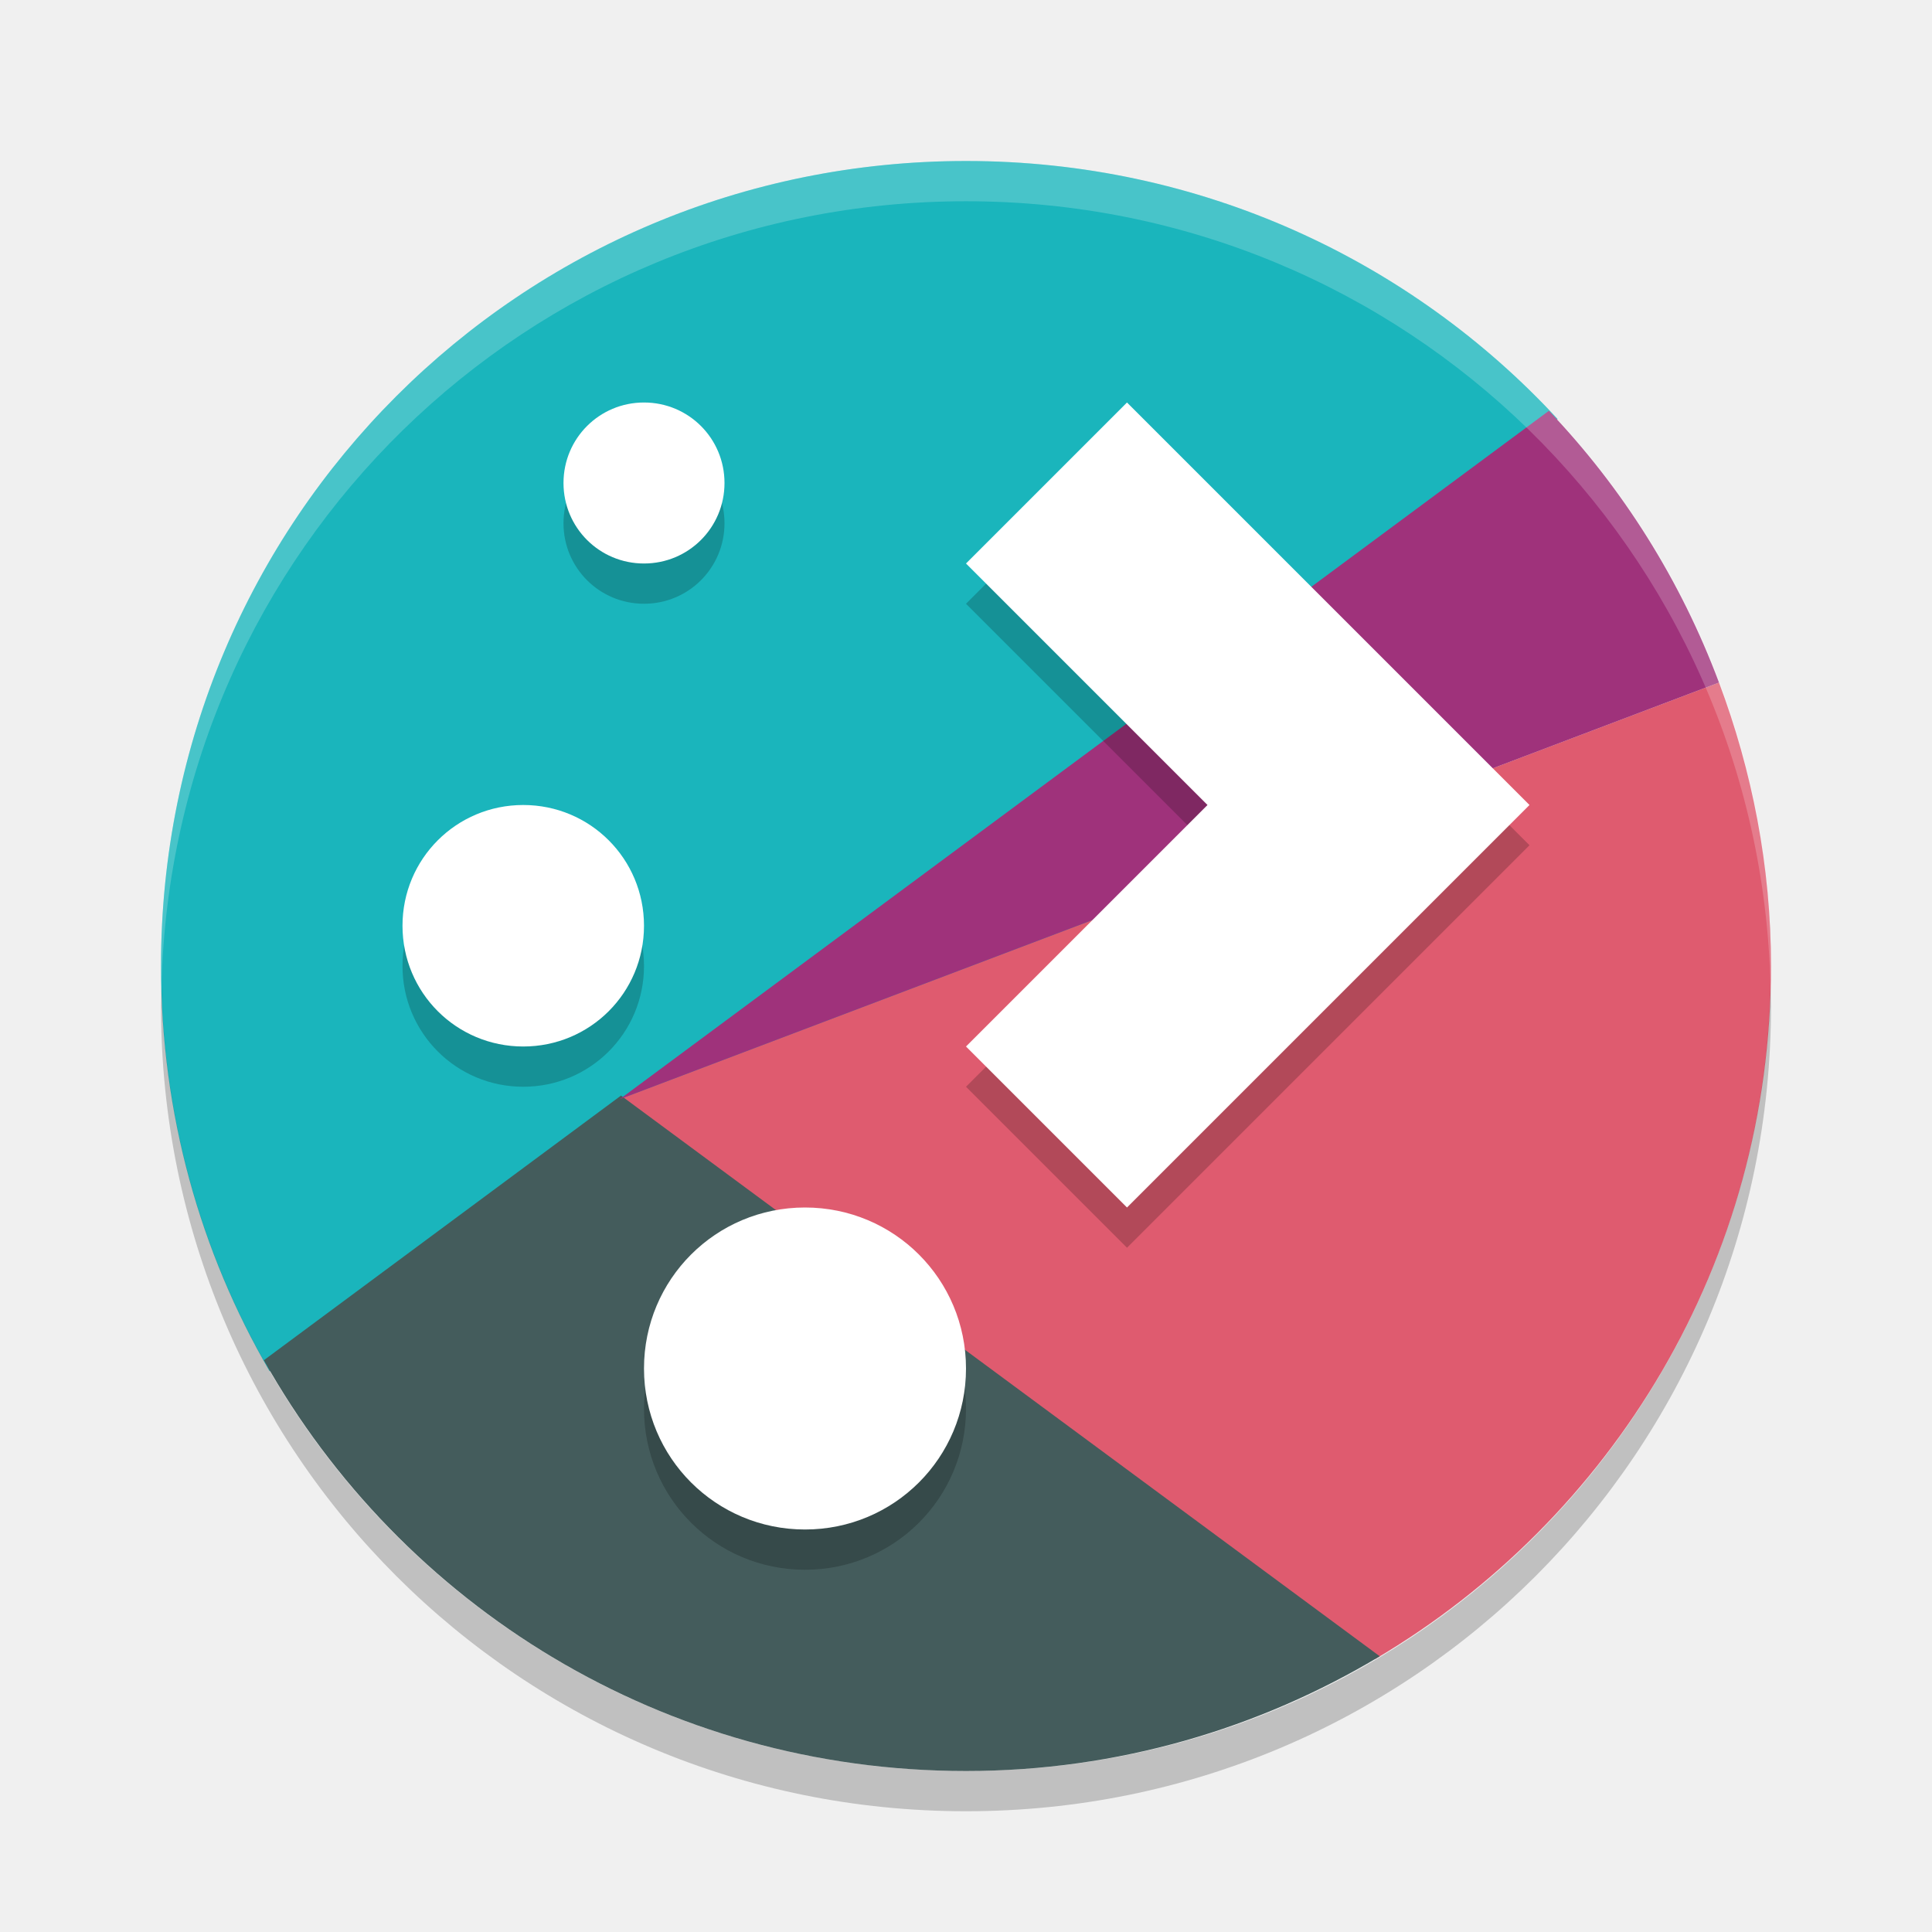
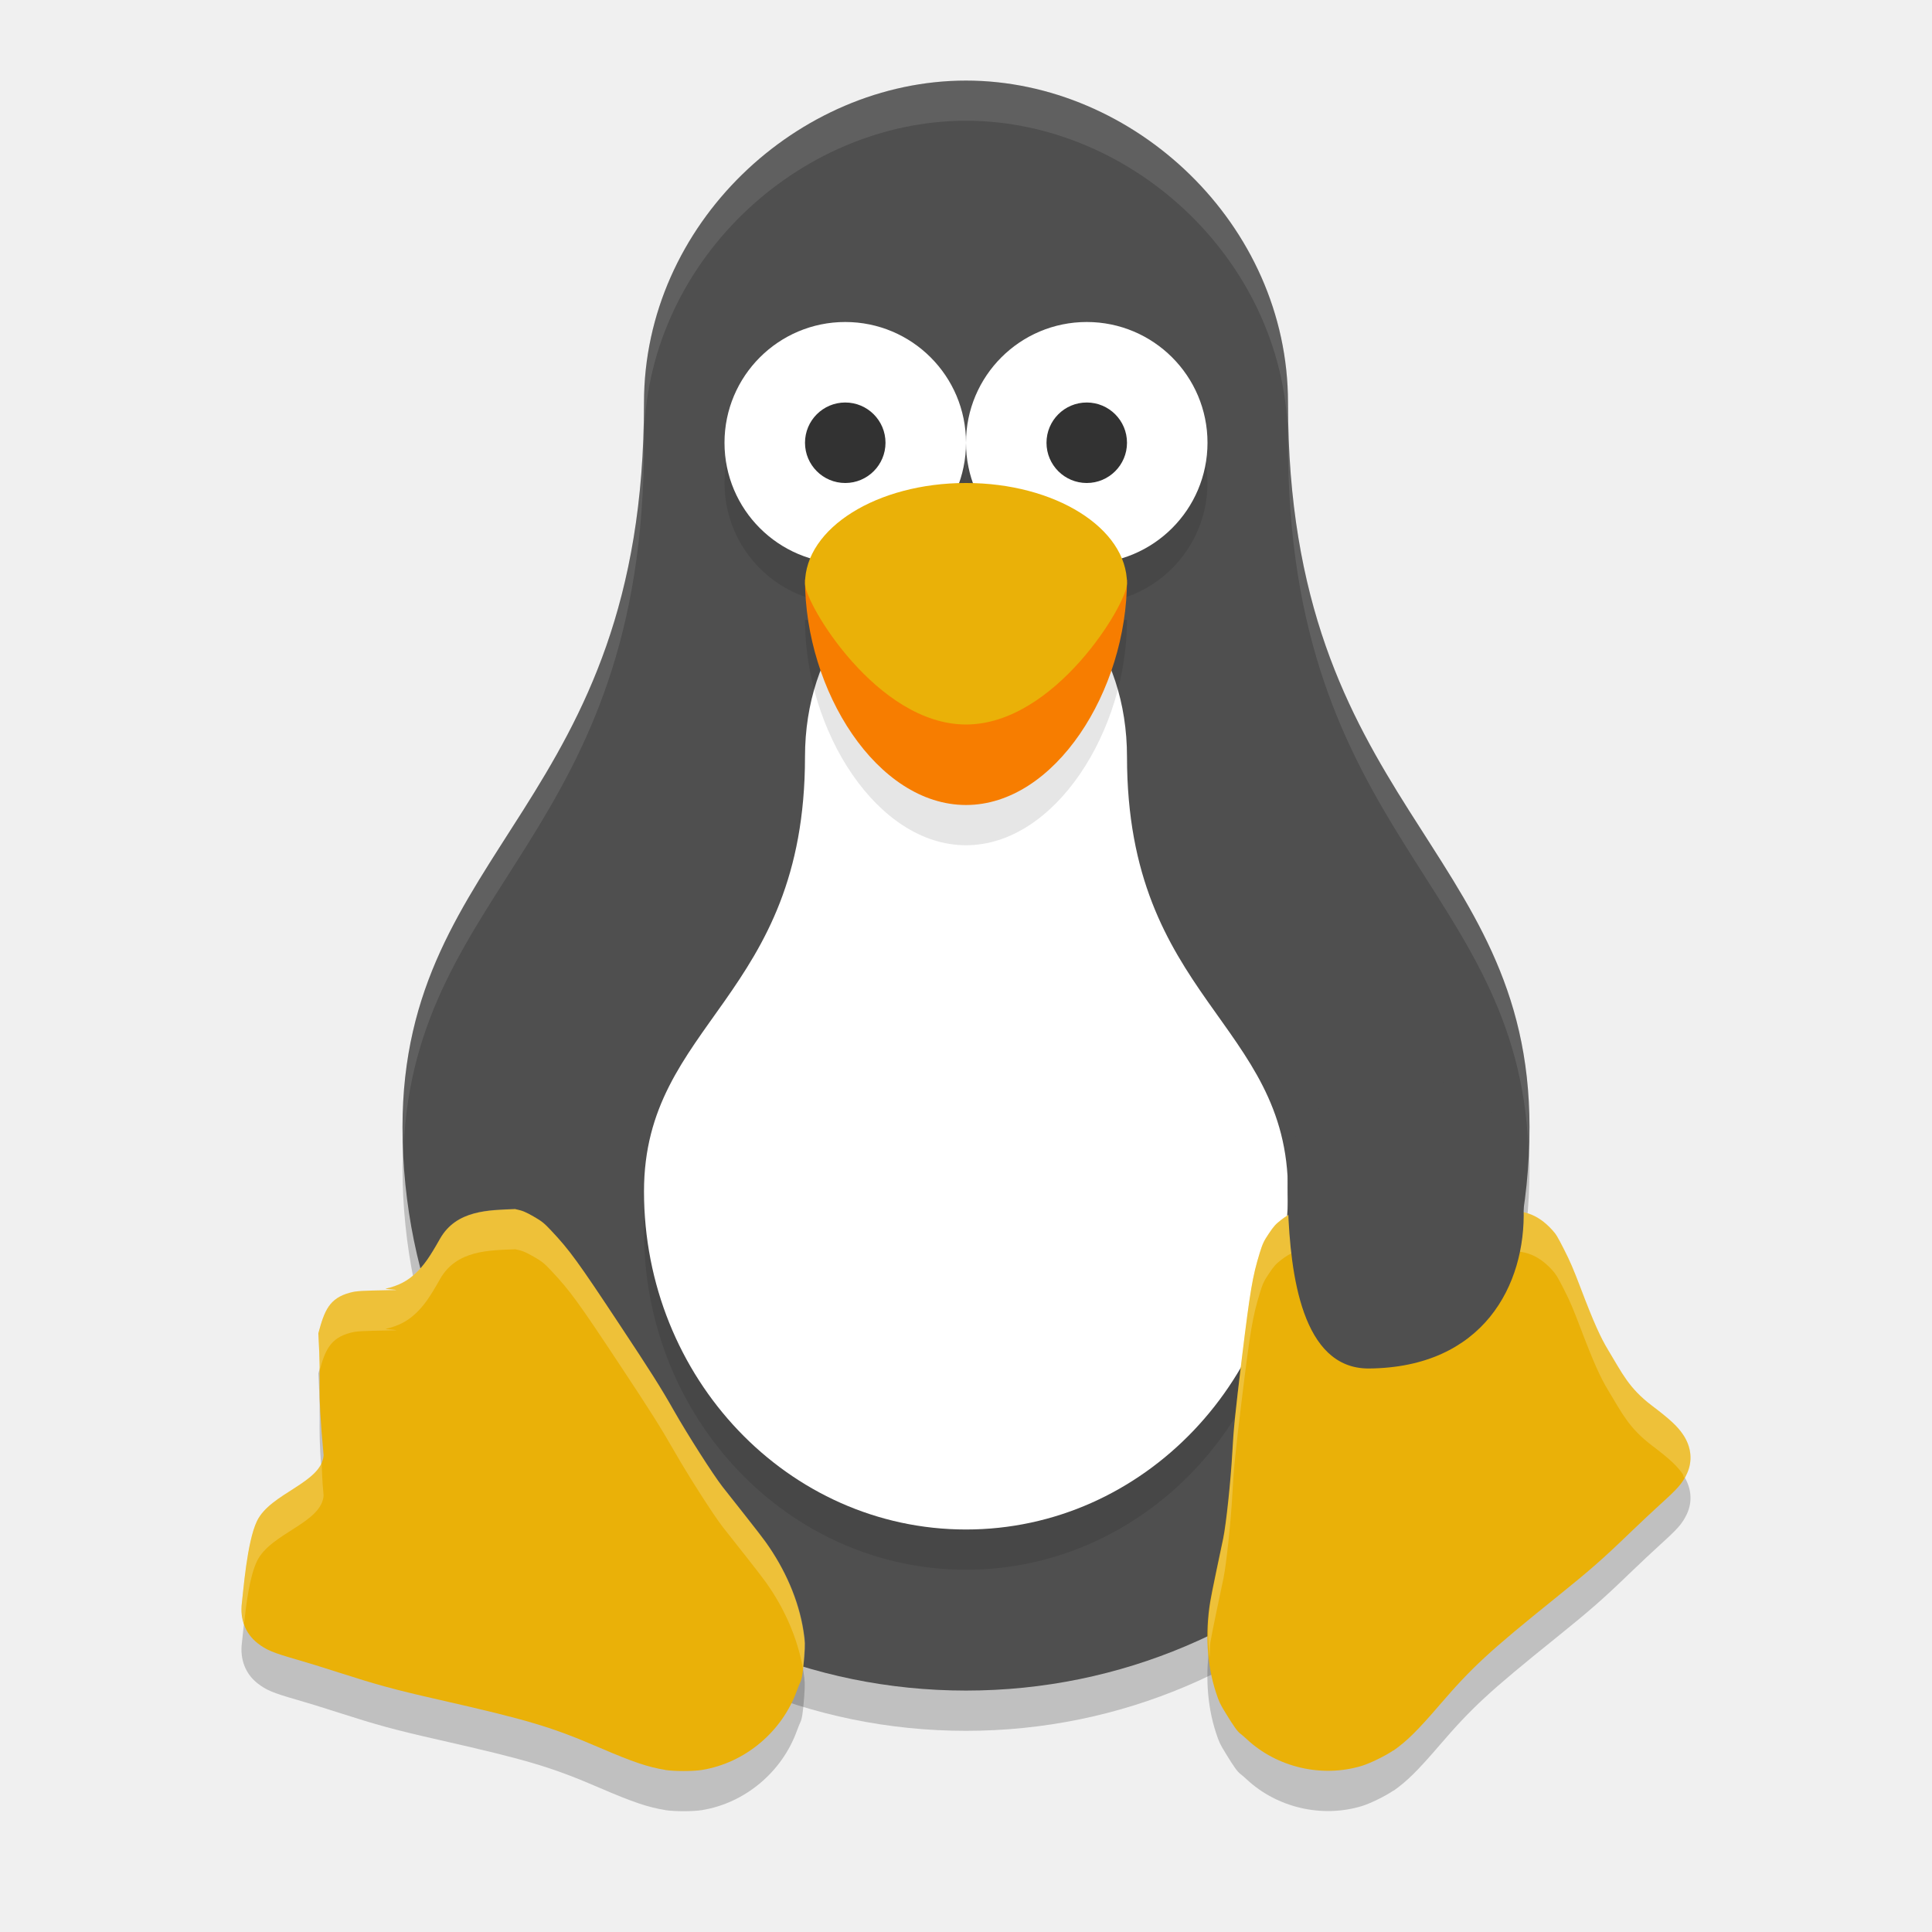
- <svg xmlns="http://www.w3.org/2000/svg" width="24" height="24" version="1">
-   <path style="fill:#1ab5bc" d="M 12,2 C 6.46,2 2,6.46 2,12 2,13.837 2.49,15.556 3.348,17.032 13.673,17.39 19,6 19.348,5.204 17.524,3.232 14.911,2 12,2 Z" />
-   <path style="fill:#df5b6f" d="M 21.354,8.479 7.697,13.654 17.084,20.609 C 20.028,18.873 22,15.679 22,12 22,10.758 21.765,9.575 21.354,8.479 Z" />
-   <path style="fill:#445c5c" d="M 7.714,13.61 3.278,16.897 C 4.988,19.946 8.243,22 12,22 c 1.885,0 3.638,-0.526 5.14,-1.425 z" />
-   <path style="fill:#9f327b" d="M 19.241,5.103 7.698,13.655 21.354,8.479 C 20.879,7.21 20.158,6.065 19.241,5.103 Z" />
-   <path style="opacity:0.2;fill:#ffffff" d="M 12,2 C 6.46,2 2,6.46 2,12 2,12.084 2.004,12.166 2.006,12.25 2.138,6.827 6.544,2.5 12,2.5 c 5.456,0 9.862,4.327 9.994,9.75 0.002,-0.083 0.006,-0.166 0.006,-0.25 0,-5.54 -4.46,-10 -10,-10 z" />
-   <path style="opacity:0.2" d="M 2.006,12.25 C 2.004,12.334 2,12.416 2,12.5 c 0,5.54 4.46,10 10,10 5.54,0 10,-4.46 10,-10 0,-0.084 -0.004,-0.167 -0.006,-0.25 C 21.862,17.673 17.456,22 12,22 6.544,22 2.138,17.673 2.006,12.25 Z" />
-   <path style="opacity:0.2" d="m 8,5.5 c -0.554,0 -1,0.446 -1,1 0,0.554 0.446,1 1,1 0.554,0 1,-0.446 1,-1 0,-0.554 -0.446,-1 -1,-1 z m 6,0 -2,2 3,3 -3,3 2,2 3,-3 2,-2 -2,-2 z m -7.5,5 C 5.669,10.5 5,11.169 5,12 5,12.831 5.669,13.5 6.5,13.5 7.331,13.5 8,12.831 8,12 8,11.169 7.331,10.5 6.5,10.5 Z m 3.5,5 c -1.108,0 -2,0.892 -2,2 0,1.108 0.892,2 2,2 1.108,0 2,-0.892 2,-2 0,-1.108 -0.892,-2 -2,-2 z" />
-   <path style="fill:#ffffff" d="M 8 5 C 7.446 5 7 5.446 7 6 C 7 6.554 7.446 7 8 7 C 8.554 7 9 6.554 9 6 C 9 5.446 8.554 5 8 5 z M 14 5 L 12 7 L 15 10 L 12 13 L 14 15 L 17 12 L 19 10 L 17 8 L 14 5 z M 6.5 10 C 5.669 10 5 10.669 5 11.5 C 5 12.331 5.669 13 6.5 13 C 7.331 13 8 12.331 8 11.5 C 8 10.669 7.331 10 6.5 10 z M 10 15 C 8.892 15 8 15.892 8 17 C 8 18.108 8.892 19 10 19 C 11.108 19 12 18.108 12 17 C 12 15.892 11.108 15 10 15 z" />
+ <svg xmlns="http://www.w3.org/2000/svg" width="24" height="24" version="1.1">
+   <g transform="translate(0,-1028.362)">
+     <path style="opacity:0.2" d="m 12,1029.863 c -2.088,0 -4,1.784 -4,4 0,5 -3,5.5 -3,9 0,3.866 3.134,7 7,7 3.866,0 7,-3.134 7,-7 0,-3.5 -3,-4 -3,-9 0,-2.216 -1.912,-4 -4,-4 z" />
+     <path style="fill:#4f4f4f" d="m 12,1029.363 c -2.088,0 -4,1.784 -4,4 0,5 -3,5.5 -3,9 0,3.866 3.134,7 7,7 3.866,0 7,-3.134 7,-7 0,-3.5 -3,-4 -3,-9 0,-2.216 -1.912,-4 -4,-4 z" />
+     <path style="opacity:0.1" d="m 12,1035.862 c -1.193,0 -2,1.07 -2,2.4 0,3 -2,3.3 -2,5.4 0,2.319 1.791,4.2 4,4.2 2.209,0 4,-1.881 4,-4.2 0,-2.1 -2,-2.4 -2,-5.4 0,-1.33 -0.807,-2.4 -2,-2.4 z" />
+     <path style="fill:#ffffff" d="m 12,1035.362 c -1.193,0 -2,1.07 -2,2.4 0,3 -2,3.3 -2,5.4 0,2.319 1.791,4.2 4,4.2 2.209,0 4,-1.881 4,-4.2 0,-2.1 -2,-2.4 -2,-5.4 0,-1.33 -0.807,-2.4 -2,-2.4 z" />
+     <circle style="opacity:0.1" cx="10.5" cy="1034.362" r="1.5" />
+     <path style="opacity:0.2" d="m 8.263,1050.847 c -0.211,-0.034 -0.397,-0.096 -0.806,-0.272 -0.608,-0.262 -0.892,-0.347 -2.006,-0.6 -0.555,-0.126 -0.762,-0.183 -1.245,-0.338 -0.175,-0.057 -0.409,-0.129 -0.519,-0.16 -0.299,-0.086 -0.379,-0.119 -0.489,-0.205 -0.15,-0.118 -0.219,-0.299 -0.193,-0.501 0.017,-0.129 0.062,-0.753 0.187,-1.014 0.167,-0.349 0.802,-0.474 0.828,-0.818 -0.088,-0.942 -0.024,-0.795 -0.065,-1.516 0.075,-0.277 0.132,-0.436 0.397,-0.505 0.077,-0.02 0.126,-0.023 0.487,-0.03 0.224,0 -0.076,-0.013 -0.047,-0.019 0.155,-0.035 0.269,-0.093 0.374,-0.194 0.1,-0.095 0.169,-0.193 0.3,-0.425 0.204,-0.359 0.607,-0.355 0.935,-0.369 0.093,0.02 0.124,0.033 0.226,0.091 0.103,0.059 0.132,0.082 0.221,0.177 0.225,0.239 0.332,0.386 0.836,1.148 0.4,0.604 0.522,0.797 0.683,1.081 0.176,0.309 0.492,0.804 0.609,0.954 0.02,0.025 0.142,0.179 0.27,0.342 0.129,0.163 0.247,0.316 0.262,0.339 0.242,0.337 0.412,0.724 0.472,1.11 0.02,0.135 0.021,0.158 0.01,0.312 -0.014,0.196 -0.027,0.28 -0.048,0.322 -0.009,0.017 -0.027,0.064 -0.042,0.104 -0.185,0.514 -0.646,0.9 -1.18,0.987 -0.114,0.018 -0.339,0.018 -0.459,0 z" />
+     <path style="fill:#eab108" d="m 8.263,1050.348 c -0.211,-0.034 -0.397,-0.096 -0.806,-0.272 -0.608,-0.262 -0.892,-0.347 -2.006,-0.6 -0.555,-0.126 -0.762,-0.183 -1.245,-0.338 -0.175,-0.057 -0.409,-0.129 -0.519,-0.16 -0.299,-0.086 -0.379,-0.119 -0.489,-0.205 -0.15,-0.118 -0.219,-0.299 -0.193,-0.501 0.017,-0.129 0.062,-0.753 0.187,-1.014 0.167,-0.349 0.802,-0.474 0.828,-0.818 -0.088,-0.942 -0.024,-0.795 -0.065,-1.516 0.075,-0.277 0.132,-0.436 0.397,-0.505 0.077,-0.02 0.126,-0.023 0.487,-0.03 0.224,0 -0.076,-0.013 -0.047,-0.019 0.155,-0.035 0.269,-0.093 0.374,-0.194 0.1,-0.095 0.169,-0.193 0.3,-0.425 0.204,-0.359 0.607,-0.355 0.935,-0.369 0.093,0.02 0.124,0.033 0.226,0.091 0.103,0.059 0.132,0.082 0.221,0.177 0.225,0.239 0.332,0.386 0.836,1.148 0.4,0.604 0.522,0.797 0.683,1.081 0.176,0.309 0.492,0.804 0.609,0.954 0.02,0.025 0.142,0.179 0.27,0.342 0.129,0.163 0.247,0.316 0.262,0.339 0.242,0.337 0.412,0.724 0.472,1.11 0.02,0.135 0.021,0.158 0.01,0.312 -0.014,0.196 -0.027,0.28 -0.048,0.322 -0.009,0.017 -0.027,0.064 -0.042,0.104 -0.185,0.514 -0.646,0.9 -1.18,0.987 -0.114,0.018 -0.339,0.018 -0.459,0 z" />
+     <path style="opacity:0.2" d="m 17.31,1050.608 c 0.165,-0.116 0.298,-0.246 0.571,-0.564 0.407,-0.473 0.612,-0.663 1.453,-1.34 0.419,-0.338 0.572,-0.471 0.916,-0.803 0.125,-0.12 0.294,-0.279 0.374,-0.351 0.218,-0.197 0.272,-0.258 0.329,-0.376 0.077,-0.161 0.059,-0.341 -0.05,-0.498 -0.07,-0.101 -0.162,-0.186 -0.38,-0.351 -0.292,-0.221 -0.375,-0.411 -0.543,-0.687 -0.099,-0.162 -0.186,-0.357 -0.344,-0.773 -0.094,-0.246 -0.132,-0.335 -0.208,-0.484 -0.082,-0.161 -0.099,-0.189 -0.148,-0.242 -0.182,-0.2 -0.384,-0.267 -0.64,-0.213 -0.074,0.015 -0.117,0.034 -0.428,0.179 -0.193,0.09 -0.367,0.167 -0.394,0.173 -0.147,0.036 -0.269,0.034 -0.402,-0.01 -0.126,-0.037 -0.227,0.01 -0.438,-0.129 -0.144,-0.095 -0.3,-0.213 -0.41,-0.243 -0.154,-0.043 -0.154,-0.043 -0.298,-0.026 -0.139,0.017 -0.241,0.057 -0.354,0.145 -0.071,0.055 -0.092,0.079 -0.154,0.171 -0.062,0.092 -0.077,0.124 -0.113,0.24 -0.09,0.293 -0.118,0.461 -0.222,1.308 -0.082,0.671 -0.104,0.883 -0.12,1.187 -0.018,0.331 -0.076,0.876 -0.112,1.05 -0.006,0.029 -0.044,0.209 -0.084,0.399 -0.04,0.19 -0.075,0.366 -0.078,0.392 -0.062,0.382 -0.042,0.776 0.072,1.124 0.04,0.121 0.049,0.14 0.125,0.264 0.096,0.157 0.142,0.222 0.179,0.249 0.015,0.011 0.051,0.042 0.08,0.069 0.377,0.351 0.935,0.48 1.428,0.33 0.105,-0.032 0.297,-0.126 0.392,-0.192 z" />
+     <path style="fill:#eab108" d="m 17.31,1050.108 c 0.165,-0.116 0.298,-0.246 0.571,-0.564 0.407,-0.473 0.612,-0.663 1.453,-1.34 0.419,-0.338 0.572,-0.471 0.916,-0.803 0.125,-0.12 0.294,-0.279 0.374,-0.351 0.218,-0.197 0.272,-0.258 0.329,-0.376 0.077,-0.161 0.059,-0.341 -0.05,-0.498 -0.07,-0.101 -0.162,-0.186 -0.38,-0.351 -0.292,-0.221 -0.375,-0.411 -0.543,-0.687 -0.099,-0.162 -0.186,-0.357 -0.344,-0.773 -0.094,-0.246 -0.132,-0.335 -0.208,-0.484 -0.082,-0.161 -0.099,-0.189 -0.148,-0.242 -0.182,-0.2 -0.384,-0.267 -0.64,-0.213 -0.074,0.015 -0.117,0.034 -0.428,0.179 -0.193,0.09 -0.367,0.167 -0.394,0.173 -0.147,0.036 -0.269,0.034 -0.402,-0.01 -0.126,-0.037 -0.227,0.01 -0.438,-0.129 -0.144,-0.095 -0.3,-0.213 -0.41,-0.243 -0.154,-0.043 -0.154,-0.043 -0.298,-0.026 -0.139,0.017 -0.241,0.057 -0.354,0.145 -0.071,0.055 -0.092,0.079 -0.154,0.171 -0.062,0.092 -0.077,0.124 -0.113,0.24 -0.09,0.293 -0.118,0.461 -0.222,1.308 -0.082,0.671 -0.104,0.883 -0.12,1.187 -0.018,0.331 -0.076,0.876 -0.112,1.05 -0.006,0.029 -0.044,0.209 -0.084,0.399 -0.04,0.19 -0.075,0.366 -0.078,0.392 -0.062,0.382 -0.042,0.776 0.072,1.124 0.04,0.121 0.049,0.14 0.125,0.264 0.096,0.157 0.142,0.222 0.179,0.249 0.015,0.011 0.051,0.042 0.08,0.069 0.377,0.351 0.935,0.48 1.428,0.33 0.105,-0.032 0.297,-0.126 0.392,-0.192 z" />
+     <circle style="fill:#ffffff" cx="10.5" cy="1033.862" r="1.5" />
+     <circle style="fill:#323232" cx="10.5" cy="1033.862" r=".5" />
+     <circle style="opacity:0.1" cx="13.5" cy="1034.362" r="1.5" />
+     <circle style="fill:#ffffff" cx="13.5" cy="1033.862" r="1.5" />
+     <path style="opacity:0.1" d="m 14,1036.062 c 0,1.381 -0.895,2.8 -2,2.8 -1.105,0 -2,-1.419 -2,-2.8 z" />
+     <path style="fill:#f77d00" d="m 14,1035.562 c 0,1.381 -0.895,2.8 -2,2.8 -1.105,0 -2,-1.419 -2,-2.8 z" />
+     <circle style="fill:#323232" cx="13.5" cy="1033.862" r=".5" />
+     <path style="fill:#eab108" d="m 14,1035.612 c 0,0.25 -0.895,1.75 -2,1.75 -1.105,0 -2,-1.5 -2,-1.75 0,-0.69 0.895,-1.25 2,-1.25 1.105,0 2,0.56 2,1.25 z" />
+     <path style="opacity:0.2;fill:#ffffff" d="m 16.271,1043.368 c -0.139,0.017 -0.243,0.057 -0.355,0.144 -0.071,0.055 -0.09,0.078 -0.152,0.17 -0.062,0.092 -0.078,0.124 -0.113,0.24 -0.09,0.293 -0.119,0.462 -0.223,1.309 -0.082,0.671 -0.103,0.884 -0.119,1.188 -0.018,0.331 -0.075,0.877 -0.111,1.051 -0.006,0.029 -0.044,0.209 -0.084,0.399 -0.04,0.19 -0.075,0.367 -0.078,0.393 -0.038,0.231 -0.035,0.461 -0.01,0.688 0.006,-0.063 -4.05e-4,-0.125 0.01,-0.188 0.003,-0.026 0.038,-0.203 0.078,-0.393 0.04,-0.19 0.078,-0.369 0.084,-0.399 0.036,-0.174 0.094,-0.72 0.111,-1.051 0.016,-0.304 0.037,-0.516 0.119,-1.188 0.104,-0.847 0.133,-1.015 0.223,-1.309 0.036,-0.117 0.051,-0.148 0.113,-0.24 0.062,-0.092 0.081,-0.115 0.152,-0.17 0.113,-0.088 0.217,-0.128 0.355,-0.144 0.144,-0.017 0.143,-0.018 0.297,0.025 0.111,0.031 0.266,0.149 0.41,0.244 0.211,0.139 0.311,0.092 0.438,0.129 0.133,0.044 0.255,0.046 0.402,0.01 0.027,-0.01 0.201,-0.084 0.395,-0.174 0.31,-0.145 0.354,-0.163 0.428,-0.178 0.256,-0.053 0.456,0.013 0.639,0.213 0.048,0.053 0.066,0.081 0.148,0.242 0.076,0.149 0.113,0.238 0.207,0.484 0.158,0.416 0.245,0.611 0.344,0.773 0.168,0.276 0.253,0.464 0.545,0.685 0.218,0.165 0.309,0.251 0.379,0.352 0.01,0.015 0.009,0.032 0.018,0.047 0.009,-0.016 0.024,-0.03 0.033,-0.049 0.077,-0.161 0.058,-0.341 -0.051,-0.498 -0.07,-0.101 -0.161,-0.186 -0.379,-0.352 -0.292,-0.221 -0.376,-0.41 -0.545,-0.685 -0.099,-0.162 -0.185,-0.357 -0.344,-0.773 -0.094,-0.246 -0.131,-0.336 -0.207,-0.484 -0.082,-0.161 -0.1,-0.189 -0.148,-0.242 -0.182,-0.2 -0.383,-0.266 -0.639,-0.213 -0.074,0.015 -0.118,0.033 -0.428,0.178 -0.193,0.09 -0.367,0.167 -0.395,0.174 -0.147,0.036 -0.27,0.034 -0.402,-0.01 -0.126,-0.037 -0.226,0.01 -0.438,-0.129 -0.144,-0.095 -0.299,-0.213 -0.41,-0.244 -0.154,-0.043 -0.153,-0.042 -0.297,-0.025 z" />
+     <path style="fill:#4f4f4f" d="m 17,1045.362 c -0.828,0 -0.97,-1.172 -1,-2 -0.033,-0.903 0.058,-1.425 1.5,-1.5 1.619,-0.616 2.353,3.481 -0.5,3.5 z" />
+     <path style="opacity:0.1;fill:#ffffff" d="m 12,1029.362 c -2.088,0 -4,1.784 -4,4 0,5 -3,5.5 -3,9 0,0.086 0.011,0.169 0.014,0.254 C 5.155,1039.343 8,1038.739 8,1033.862 c 0,-2.216 1.912,-4 4,-4 2.088,0 4,1.784 4,4 0,4.876 2.845,5.48 2.986,8.754 0.003,-0.085 0.014,-0.168 0.014,-0.254 0,-3.5 -3,-4 -3,-9 0,-2.216 -1.912,-4 -4,-4 z" />
+     <path style="opacity:0.2;fill:#ffffff" d="m 6.402,1043.38 c -0.329,0.013 -0.731,0.01 -0.936,0.369 -0.131,0.233 -0.2,0.331 -0.301,0.426 -0.105,0.101 -0.218,0.158 -0.373,0.193 -0.029,0.01 0.271,0.02 0.047,0.02 -0.36,0.01 -0.41,0.01 -0.486,0.029 -0.265,0.069 -0.322,0.229 -0.396,0.506 0.014,0.253 0.01,0.351 0.01,0.475 0.071,-0.258 0.132,-0.414 0.387,-0.48 0.077,-0.02 0.126,-0.022 0.486,-0.029 0.224,0 -0.076,-0.014 -0.047,-0.02 0.155,-0.035 0.268,-0.093 0.373,-0.193 0.1,-0.095 0.17,-0.193 0.301,-0.426 0.204,-0.359 0.607,-0.356 0.936,-0.369 0.093,0.02 0.124,0.034 0.227,0.092 0.103,0.059 0.131,0.082 0.221,0.178 0.225,0.239 0.332,0.385 0.836,1.147 0.4,0.604 0.522,0.799 0.684,1.082 0.176,0.309 0.492,0.803 0.609,0.953 0.02,0.025 0.141,0.179 0.27,0.342 0.129,0.163 0.247,0.317 0.262,0.34 0.233,0.325 0.395,0.696 0.461,1.068 0.007,-0.049 0.015,-0.058 0.021,-0.146 0.011,-0.154 0.011,-0.178 -0.01,-0.312 -0.06,-0.387 -0.231,-0.773 -0.473,-1.109 -0.015,-0.023 -0.133,-0.177 -0.262,-0.34 -0.129,-0.163 -0.25,-0.317 -0.27,-0.342 -0.117,-0.15 -0.434,-0.644 -0.609,-0.953 -0.161,-0.283 -0.284,-0.476 -0.684,-1.08 -0.504,-0.762 -0.611,-0.91 -0.836,-1.148 -0.089,-0.095 -0.118,-0.119 -0.221,-0.178 -0.102,-0.058 -0.133,-0.072 -0.227,-0.092 z m -2.406,3.141 c -0.112,0.282 -0.65,0.417 -0.803,0.736 -0.125,0.261 -0.17,0.884 -0.188,1.014 -0.012,0.094 -3.248e-4,0.181 0.027,0.262 0.026,-0.243 0.068,-0.584 0.16,-0.777 0.167,-0.349 0.803,-0.473 0.828,-0.816 -0.022,-0.234 -0.018,-0.288 -0.025,-0.418 z" />
+   </g>
</svg>
